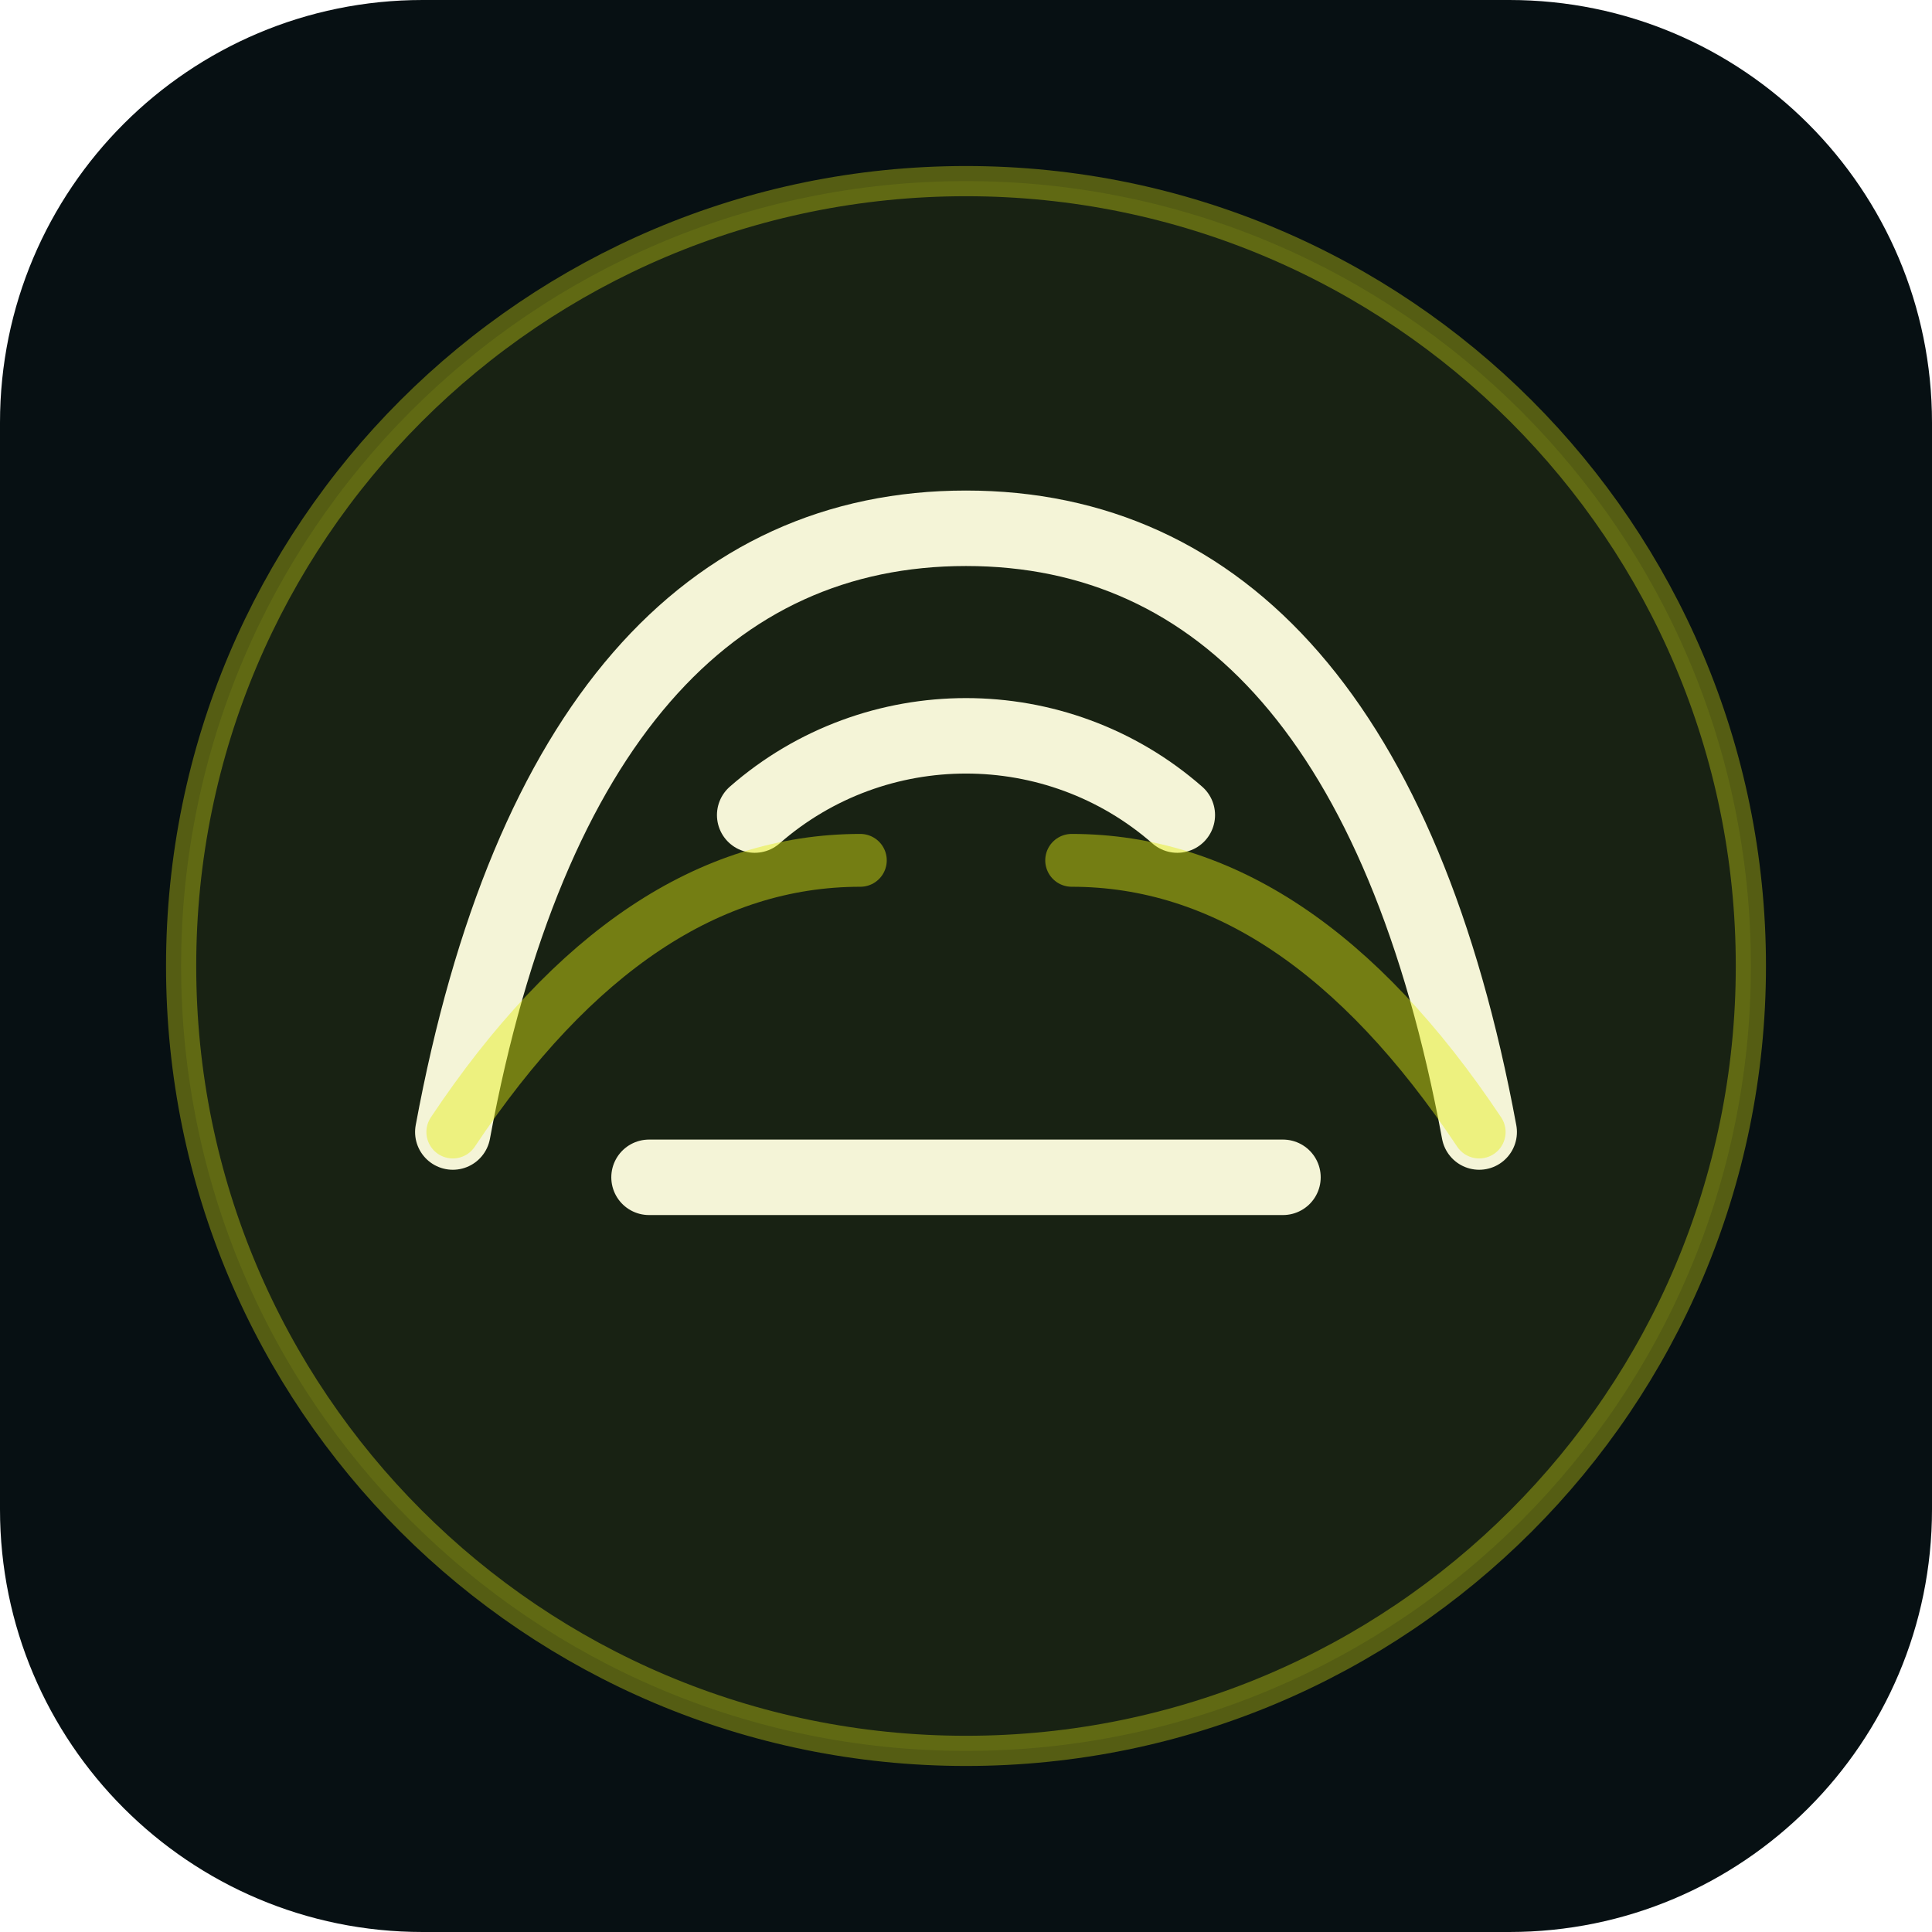
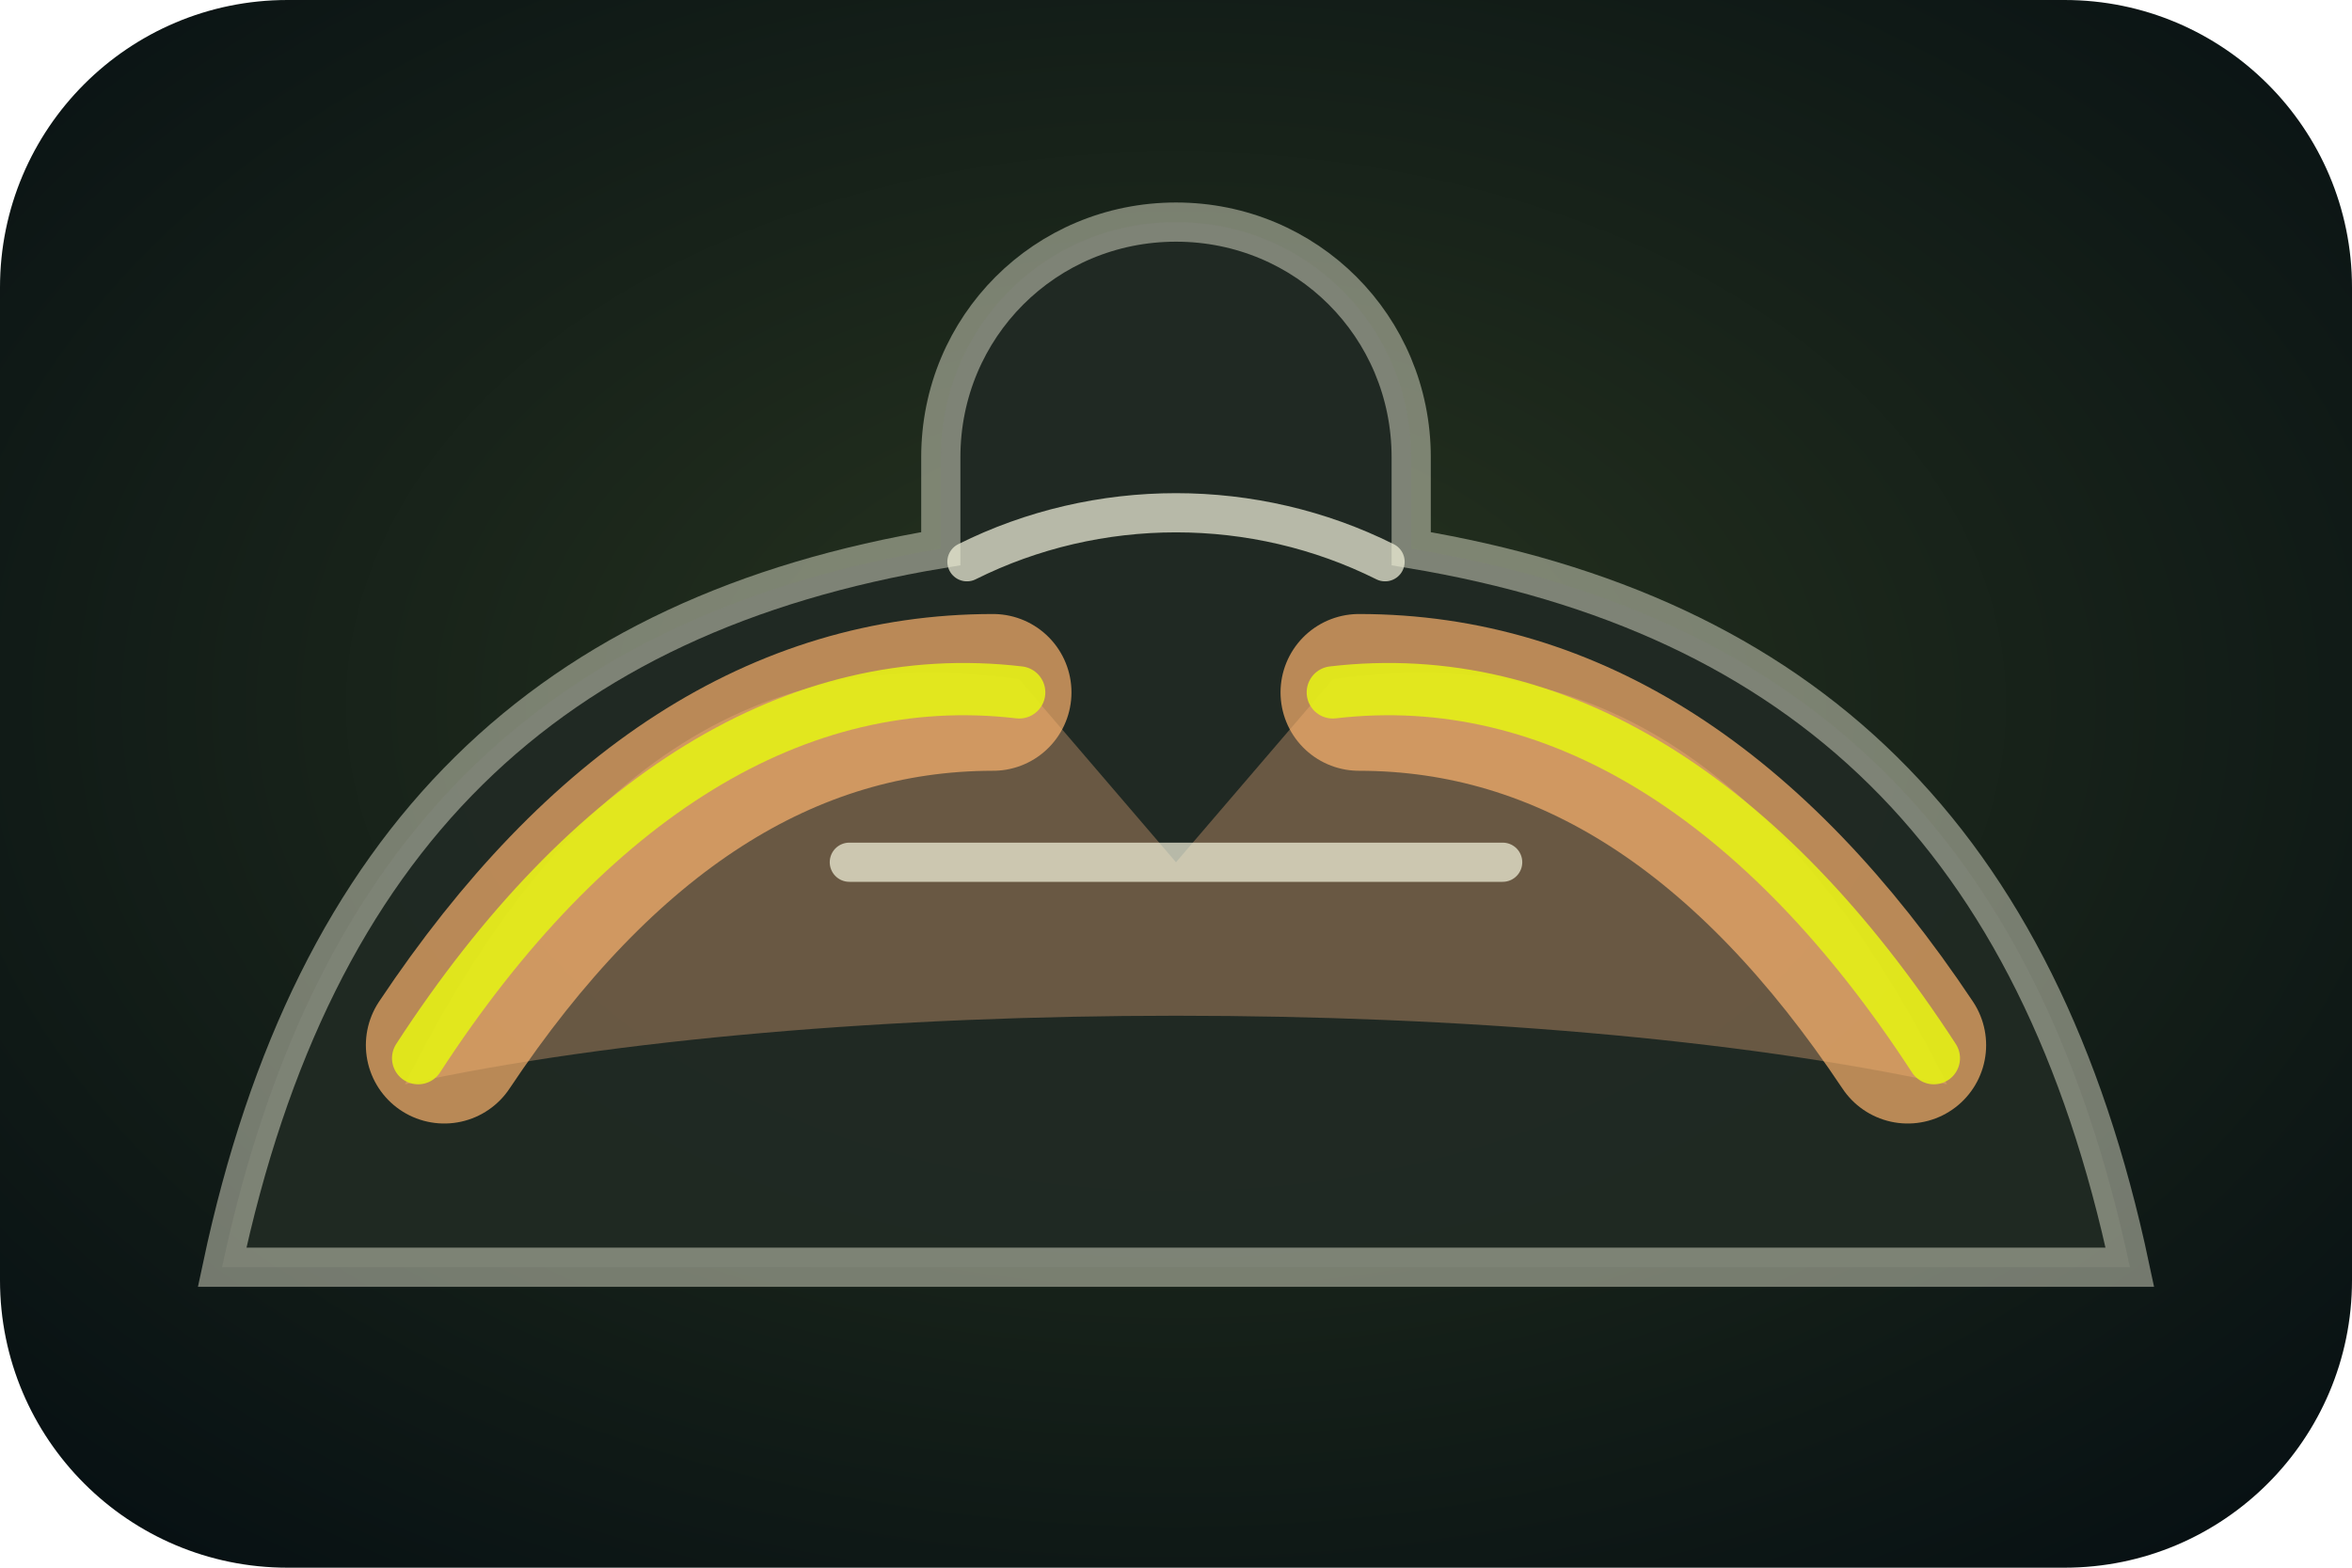
- <svg xmlns="http://www.w3.org/2000/svg" viewBox="0 0 128 128">
-   <rect width="128" height="128" rx="28" fill="#071013" />
-   <circle cx="64" cy="64" r="52" fill="rgba(228,239,22,.08)" stroke="#e4ef16" stroke-opacity=".35" stroke-width="2" />
-   <path d="M30 75c5-27 17-40 34-40s29 13 34 40M43 78h42M50 54c8-7 20-7 28 0" fill="none" stroke="#f4f4d7" stroke-width="5" stroke-linecap="round" stroke-linejoin="round" />
-   <path d="M30 75c8-12 17-18 27-18M98 75c-8-12-17-18-27-18" fill="none" stroke="#e4ef16" stroke-opacity=".45" stroke-width="3.5" stroke-linecap="round" stroke-linejoin="round" />
+ <svg xmlns="http://www.w3.org/2000/svg" viewBox="0 0 180 120">
+   <defs>
+     <radialGradient id="bg" cx="50%" cy="45%" r="70%">
+       <stop offset="0" stop-color="#283520" />
+       <stop offset="1" stop-color="#071013" />
+     </radialGradient>
+   </defs>
+   <rect width="180" height="120" rx="22" fill="url(#bg)" />
+   <g opacity=".98">
+     <path d="M90 17c-10 0-18 8-18 18v7c-30 5-48 22-55 55h146c-7-33-25-50-55-55v-7c0-10-8-18-18-18z" fill="#202923" stroke="#f5f5de" stroke-opacity=".45" stroke-width="3" />
+     <path d="M31 83c12-24 27-34 47-31l12 14 12-14c20-3 35 7 47 31-32-7-86-7-118 0z" fill="#d09b71" opacity=".42" />
+     <path d="M34 80c12-18 26-27 42-27M146 80c-12-18-26-27-42-27" fill="none" stroke="#ffb56f" stroke-width="12" stroke-linecap="round" opacity=".7" />
+     <path d="M65 66h50M74 43c10-5 22-5 32 0" fill="none" stroke="#f5f5de" stroke-width="3" stroke-linecap="round" opacity=".72" />
+   </g>
+   <g opacity=".9">
+     <path d="M32 81c13-20 29-30 46-28M148 81c-13-20-29-30-46-28" fill="none" stroke="#e4ef16" stroke-width="4" stroke-linecap="round" />
+   </g>
</svg>
